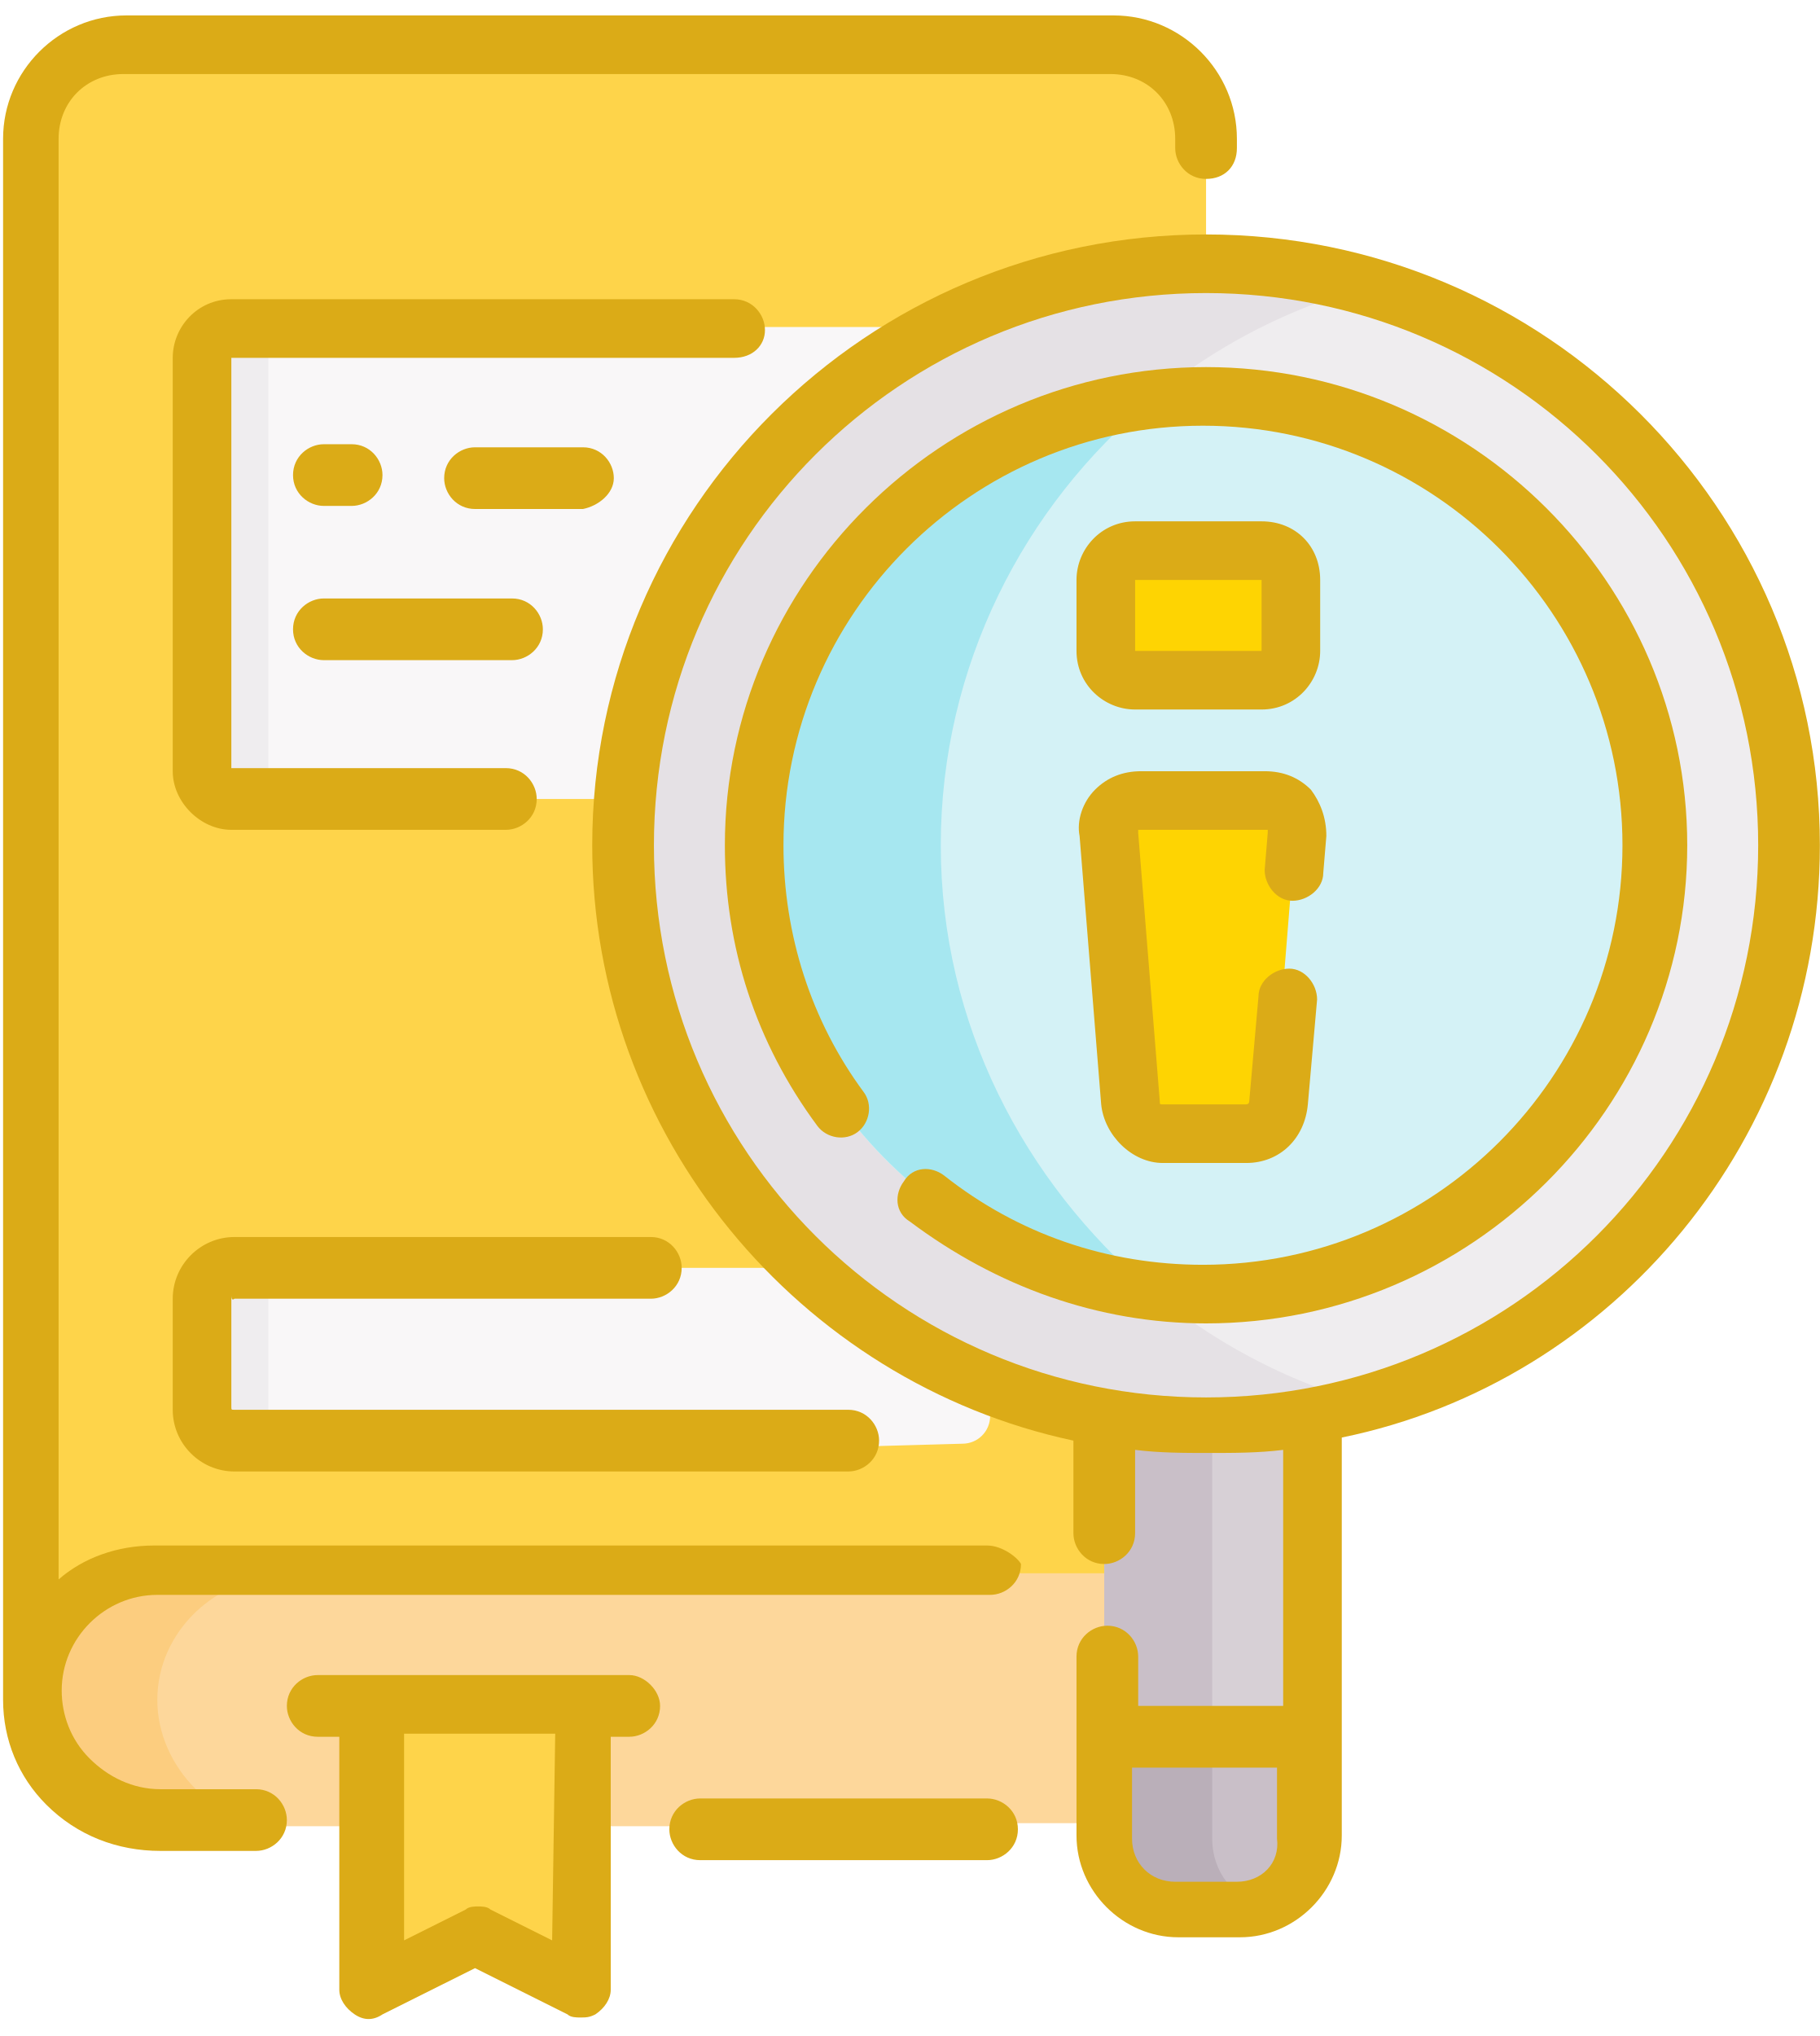
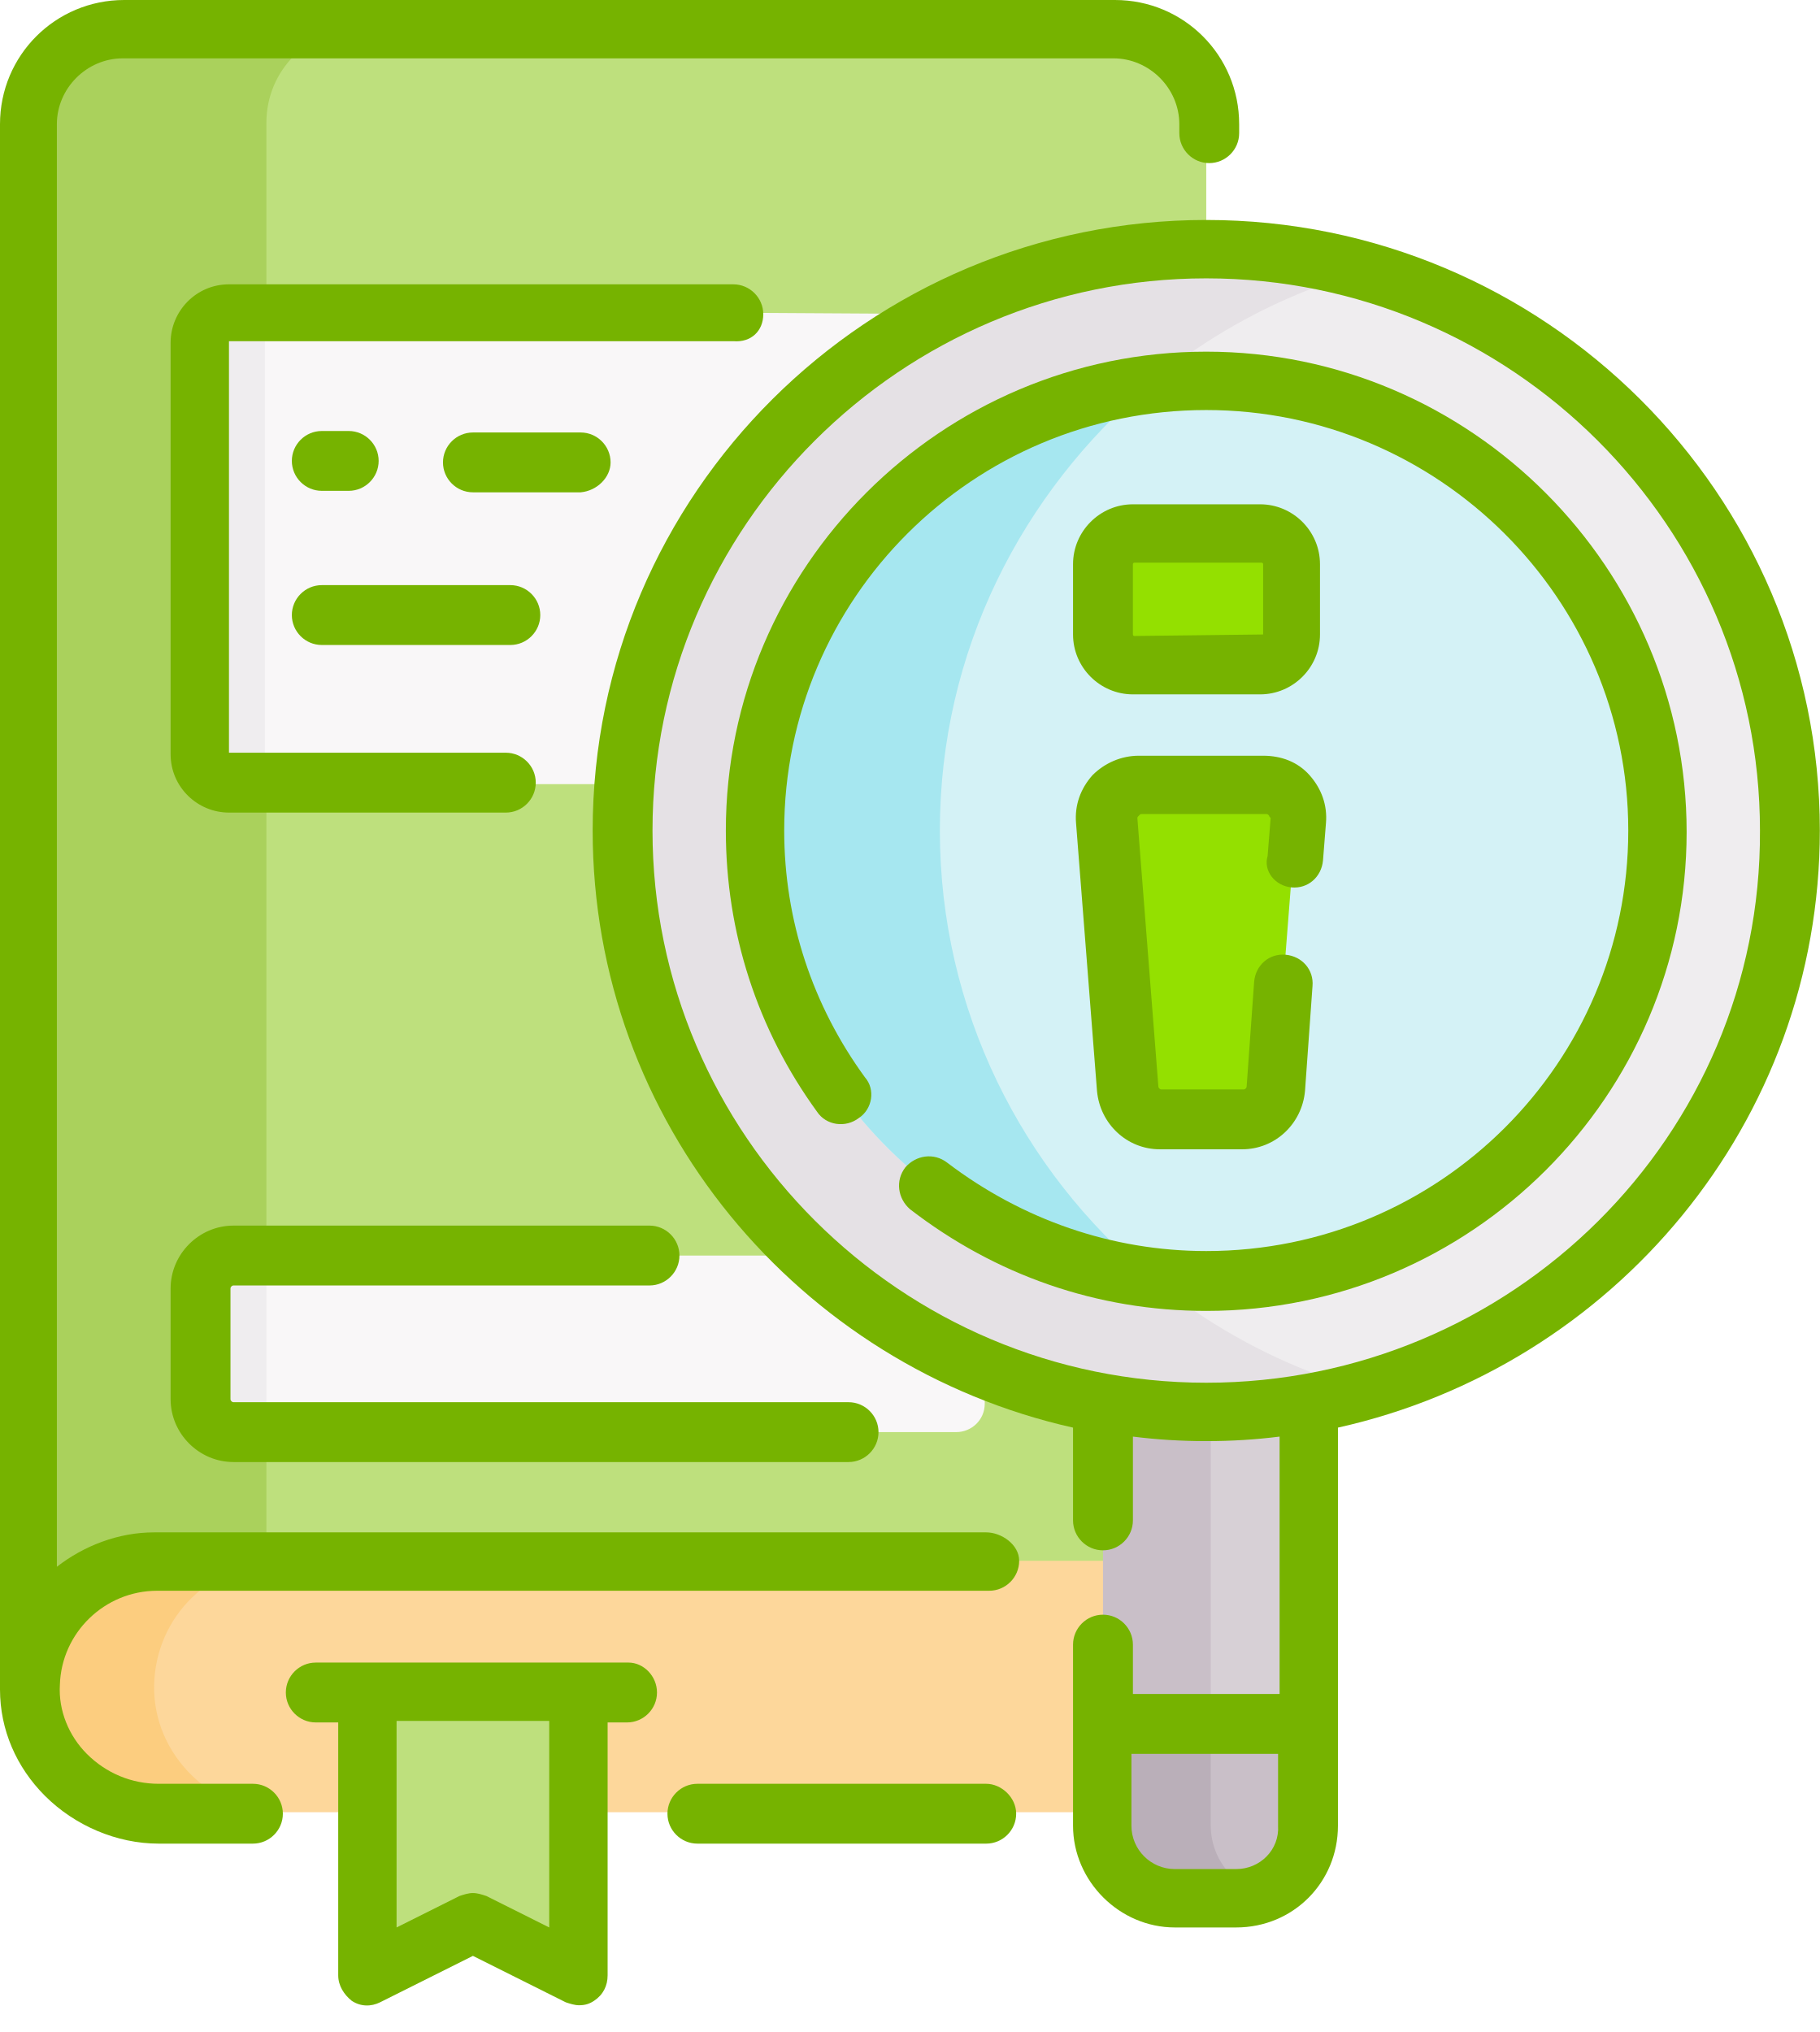
- <svg xmlns="http://www.w3.org/2000/svg" width="59" height="66" viewBox="0 0 59 66" fill="none">
-   <path d="M39.1 4.8V55.3L0.9 55.1V37.8V13.4V4.5C0.9 2.8 2.3 1.4 4 1.4H36C37.7 1.4 39.1 2.8 39.1 4.5V4.8Z" fill="#FED44A" />
-   <path d="M8.7 55.1V37.8V13.4V4.5C8.7 2.8 10.1 1.4 11.8 1.4H4C2.3 1.4 0.9 2.8 0.9 4.5V13.4V37.8V55.1L39.1 55.3L8.7 55.1Z" fill="#FED44A" />
-   <path d="M32 59.2H5.1C2.8 59.2 0.9 57.3 0.9 55C0.9 52.8 2.8 51 5 51H32H38.9V59.1H32V59.2Z" fill="#FDD79B" />
-   <path d="M5.1 55.1C5.1 52.9 7 51.1 9.2 51.1H5C2.8 51.1 1 52.9 0.9 55.1C0.9 57.4 2.8 59.3 5.1 59.3H9.3C7 59.2 5.1 57.3 5.1 55.1Z" fill="#FCCD7F" />
-   <path d="M18.3 64.2L15.4 62.8L12.5 64.2C12.3 64.3 12 64.1 12 63.9V55.3H18.8V63.9C18.8 64.1 18.6 64.3 18.3 64.2Z" fill="#FED44A" />
-   <path d="M27.6 46.9H7.7C7.1 46.9 6.6 46.4 6.6 45.8V42.2C6.6 41.6 7.1 41.1 7.7 41.1H21.2H28H32.1V45.9C32.1 46.4 31.7 46.8 31.2 46.8L27.6 46.9Z" fill="#F9F7F8" />
-   <path d="M7.6 46.9H8.7V41.2H7.6C7 41.2 6.5 41.7 6.5 42.3V45.9C6.6 46.4 7.1 46.9 7.6 46.9Z" fill="#EFEDEF" />
-   <path d="M32 10.7V25.9H16.5H7.6C7.1 25.9 6.6 25.5 6.6 24.9V11.6C6.6 11.1 7 10.6 7.6 10.6H23.9H32V10.7Z" fill="#F9F7F8" />
-   <path d="M7.5 25.9H8.7V13.4V10.7H7.5C7 10.7 6.5 11.1 6.5 11.7V25C6.6 25.5 7 25.9 7.5 25.9Z" fill="#EFEDEF" />
-   <path d="M42.5 57.8V46V36H35.8V46V57.9H42.5V57.8Z" fill="#D7D0D6" />
-   <path d="M39.3 35.9H35.8V45.9V57.8H39.3V46V35.9Z" fill="#C9BFC8" />
-   <path d="M39.1 46.2C49.538 46.2 58 37.783 58 27.4C58 17.017 49.538 8.6 39.1 8.6C28.662 8.6 20.2 17.017 20.2 27.4C20.2 37.783 28.662 46.2 39.1 46.2Z" fill="#EFEDEF" />
-   <path d="M30.5 27.4C30.5 18.8 36.3 11.5 44.3 9.3C42.7 8.8 40.9 8.6 39.2 8.6C28.8 8.6 20.3 17 20.3 27.4C20.3 37.8 28.8 46.2 39.2 46.2C41 46.2 42.7 46 44.3 45.5C36.4 43.3 30.5 36 30.5 27.4Z" fill="#E5E1E5" />
-   <path d="M39.1 41.9C47.163 41.9 53.7 35.408 53.7 27.4C53.7 19.392 47.163 12.9 39.1 12.9C31.037 12.9 24.5 19.392 24.5 27.4C24.5 35.408 31.037 41.9 39.1 41.9Z" fill="#D4F2F6" />
-   <path d="M37.3 13C30.1 13.9 24.5 20 24.5 27.4C24.5 34.8 30.1 40.9 37.3 41.8C33.2 38.3 30.5 33.2 30.5 27.4C30.5 21.6 33.2 16.4 37.3 13Z" fill="#A6E7F0" />
-   <path d="M42.5 56.4V59.7C42.5 61 41.5 62 40.2 62H38.2C36.9 62 35.9 61 35.9 59.7V56.4H42.5Z" fill="#C9BFC8" />
-   <path d="M39.3 59.6V56.3H35.8V59.6C35.8 60.9 36.8 61.9 38.1 61.9H40.1C40.4 61.9 40.6 61.9 40.9 61.8C40 61.5 39.3 60.7 39.3 59.6Z" fill="#BAAFB9" />
-   <path d="M40.3 36.7H37.6C37 36.7 36.6 36.3 36.5 35.7L35.8 27C35.8 26.4 36.2 25.8 36.9 25.8H40.9C41.5 25.8 42 26.3 42 27L41.3 35.7C41.3 36.3 40.9 36.7 40.3 36.7Z" fill="#FED402" />
-   <path d="M40.9 22.1H36.8C36.3 22.1 35.8 21.7 35.8 21.1V18.8C35.8 18.3 36.2 17.8 36.8 17.8H40.9C41.4 17.8 41.9 18.2 41.9 18.8V21.1C41.9 21.6 41.4 22.1 40.9 22.1Z" fill="#FED402" />
-   <path d="M32 58.3H22.7C22.2 58.3 21.7 58.7 21.7 59.3C21.7 59.8 22.1 60.3 22.7 60.3H32C32.5 60.3 33 59.9 33 59.3C33 58.7 32.5 58.3 32 58.3Z" fill="#DBAB17" />
-   <path d="M32 50.1H5C3.8 50.1 2.7 50.5 1.9 51.2V4.5C1.9 3.3 2.8 2.4 4 2.4H36C37.2 2.4 38.1 3.3 38.1 4.5V4.8C38.1 5.3 38.5 5.8 39.1 5.8C39.7 5.8 40.1 5.4 40.1 4.8V4.5C40.1 2.3 38.3 0.5 36.1 0.5H4.1C1.9 0.5 0.1 2.3 0.1 4.5V55.1C0.1 56.4 0.6 57.6 1.5 58.5C2.5 59.5 3.8 60 5.2 60H8.3C8.8 60 9.3 59.6 9.3 59C9.3 58.5 8.9 58 8.3 58H5.2C4.3 58 3.5 57.6 2.9 57C2.3 56.4 2 55.6 2 54.8C2 53.1 3.4 51.7 5.1 51.7H32.1C32.6 51.7 33.1 51.3 33.1 50.7C33 50.5 32.5 50.1 32 50.1Z" fill="#DBAB17" />
-   <path d="M20.4 54.3H18.8H12H10.3C9.8 54.3 9.3 54.7 9.3 55.3C9.3 55.8 9.7 56.3 10.3 56.3H11V64.5C11 64.8 11.2 65.1 11.5 65.3C11.8 65.5 12.1 65.5 12.4 65.3L15.4 63.8L18.4 65.3C18.5 65.4 18.7 65.4 18.8 65.4C19 65.4 19.1 65.4 19.3 65.3C19.6 65.1 19.8 64.8 19.8 64.5V56.3H20.4C20.9 56.3 21.4 55.9 21.4 55.3C21.4 54.8 20.9 54.3 20.4 54.3ZM17.9 62.9L15.9 61.9C15.8 61.8 15.6 61.8 15.5 61.8C15.4 61.8 15.2 61.8 15.1 61.9L13.1 62.9V56.2H18L17.9 62.9Z" fill="#DBAB17" />
-   <path d="M7.6 42.1H21.1C21.6 42.1 22.1 41.7 22.1 41.1C22.1 40.6 21.7 40.1 21.1 40.1H7.6C6.5 40.1 5.6 41 5.6 42.1V45.7C5.6 46.8 6.5 47.7 7.6 47.7H27.5C28 47.7 28.5 47.3 28.5 46.7C28.5 46.2 28.1 45.7 27.5 45.7H7.6C7.5 45.7 7.5 45.7 7.5 45.6V42C7.5 42.2 7.6 42.1 7.6 42.1Z" fill="#DBAB17" />
-   <path d="M24.8 10.7C24.8 10.2 24.4 9.7 23.8 9.7H7.5C6.4 9.7 5.6 10.6 5.6 11.6V25C5.6 26 6.5 26.9 7.5 26.9H16.4C16.9 26.9 17.4 26.5 17.4 25.9C17.4 25.4 17 24.9 16.4 24.9H7.5V11.6H23.8C24.4 11.6 24.8 11.2 24.8 10.7Z" fill="#DBAB17" />
-   <path d="M59 27.4C59 16.5 50.1 7.6 39.1 7.6C28.1 7.6 19.2 16.5 19.2 27.4C19.2 36.8 25.9 44.8 34.8 46.7V49.7C34.8 50.2 35.2 50.7 35.8 50.7C36.3 50.7 36.8 50.3 36.8 49.7V47C37.6 47.1 38.4 47.1 39.2 47.1C40 47.1 40.8 47.1 41.6 47V55.3H36.9V53.7C36.9 53.2 36.5 52.7 35.9 52.7C35.4 52.7 34.9 53.1 34.9 53.7V59.5C34.9 61.3 36.4 62.8 38.2 62.8H40.2C42 62.8 43.5 61.3 43.5 59.5V46.6C52.3 44.8 59 36.9 59 27.4ZM40.1 61H38.1C37.3 61 36.7 60.4 36.7 59.6V57.3H41.4V59.6C41.5 60.4 40.9 61 40.1 61ZM39.1 45.3C29.2 45.3 21.2 37.3 21.2 27.4C21.2 17.5 29.2 9.5 39.1 9.5C49 9.5 57 17.5 57 27.4C57 37.3 49 45.3 39.1 45.3Z" fill="#DBAB17" />
-   <path d="M39.1 11.9C30.5 11.9 23.5 18.9 23.5 27.4C23.5 30.7 24.5 33.8 26.5 36.5C26.8 36.9 27.4 37 27.8 36.7C28.2 36.4 28.3 35.8 28 35.4C26.3 33.1 25.4 30.3 25.4 27.4C25.4 19.9 31.5 13.8 39 13.8C46.5 13.8 52.6 19.9 52.6 27.4C52.6 34.9 46.5 41 39 41C35.9 41 33 40 30.6 38.1C30.2 37.8 29.6 37.8 29.3 38.3C29 38.7 29 39.3 29.5 39.6C32.3 41.7 35.6 42.9 39.1 42.9C47.7 42.9 54.7 35.9 54.7 27.4C54.7 18.9 47.7 11.9 39.1 11.9Z" fill="#DBAB17" />
-   <path d="M10.5 16.4H11.4C11.9 16.4 12.4 16 12.4 15.4C12.4 14.9 12 14.4 11.4 14.4H10.5C10 14.4 9.5 14.8 9.5 15.4C9.5 16 10 16.4 10.5 16.4Z" fill="#DBAB17" />
-   <path d="M19.9 15.5C19.9 15 19.5 14.5 18.9 14.5H15.4C14.9 14.5 14.4 14.9 14.4 15.5C14.4 16 14.8 16.5 15.4 16.5H18.9C19.4 16.4 19.9 16 19.9 15.5Z" fill="#DBAB17" />
-   <path d="M10.5 21.4H16.6C17.1 21.4 17.6 21 17.6 20.4C17.6 19.9 17.2 19.4 16.6 19.4H10.5C10 19.4 9.5 19.8 9.5 20.4C9.5 21 10 21.4 10.5 21.4Z" fill="#DBAB17" />
-   <path d="M41.9 29.2C42.4 29.2 42.9 28.8 42.9 28.3L43 27.1C43 26.5 42.8 26 42.5 25.6C42.1 25.2 41.6 25 41 25H37C36.4 25 35.9 25.2 35.5 25.6C35.1 26 34.9 26.6 35 27.1L35.7 35.8C35.8 36.8 36.7 37.7 37.7 37.7H40.4C41.5 37.7 42.3 36.9 42.4 35.8L42.7 32.4C42.7 31.9 42.3 31.4 41.8 31.4C41.3 31.4 40.8 31.8 40.8 32.3L40.5 35.7C40.5 35.8 40.4 35.8 40.4 35.8H37.7C37.6 35.8 37.6 35.8 37.6 35.7L36.9 27V26.9H37H41H41.1V27L41 28.2C41 28.7 41.4 29.2 41.9 29.2Z" fill="#DBAB17" />
-   <path d="M40.9 16.9H36.8C35.7 16.9 34.9 17.8 34.9 18.8V21.1C34.9 22.2 35.8 23 36.8 23H40.9C42 23 42.8 22.1 42.8 21.1V18.8C42.8 17.7 42 16.9 40.9 16.9ZM40.9 21.1H36.8V18.8H40.9V21.1Z" fill="#DBAB17" />
+ <svg xmlns="http://www.w3.org/2000/svg" width="60" height="67" viewBox="0 0 60 67" fill="none">
+   <path d="M39.77 4.342V55.806L0.888 55.658V37.993V13.125V4.095C0.888 2.368 2.27 0.987 3.997 0.987H36.661C38.388 0.987 39.77 2.368 39.77 4.095V4.342Z" fill="#BEE07D" />
+   <path d="M8.783 55.609V37.944V13.076V4.046C8.783 2.319 10.165 0.938 11.892 0.938H3.997C2.27 0.938 0.888 2.319 0.888 4.046V13.076V37.944V55.609L39.77 55.757V55.707L8.783 55.609Z" fill="#AAD15C" />
+   <path d="M32.517 59.753H5.132C2.813 59.753 0.839 57.829 0.888 55.51C0.938 53.24 2.763 51.464 5.033 51.464H32.467H39.425V59.753H32.517V59.753Z" fill="#FDD79B" />
+   <path d="M5.082 55.559C5.132 53.289 6.957 51.513 9.227 51.513H4.984C2.714 51.513 0.839 53.339 0.839 55.559C0.789 57.878 2.763 59.803 5.082 59.803H9.326C7.007 59.753 5.033 57.878 5.082 55.559Z" fill="#FCCD7F" />
+   <path d="M18.553 64.836L15.592 63.355L12.632 64.836C12.385 64.934 12.138 64.786 12.138 64.54V55.757H19.095V64.54C19.095 64.786 18.799 64.984 18.553 64.836Z" fill="#BEE07D" />
+   <path d="M27.977 47.22H7.698C7.105 47.22 6.612 46.727 6.612 46.135V42.484C6.612 41.892 7.105 41.398 7.698 41.398H21.415H28.273H32.467V46.283C32.467 46.826 32.023 47.22 31.53 47.22H27.977Z" fill="#F9F7F8" />
+   <path d="M7.698 47.22H8.783V41.398H7.698C7.105 41.398 6.612 41.892 6.612 42.484V46.135C6.612 46.727 7.105 47.22 7.698 47.22Z" fill="#EFEDEF" />
+   <path d="M32.517 10.362V25.855H16.727H7.599C7.056 25.855 6.612 25.411 6.612 24.868V11.299C6.612 10.757 7.056 10.312 7.599 10.312H24.227L32.517 10.362Z" fill="#F9F7F8" />
+   <path d="M7.549 25.855H8.734V13.076V10.312H7.549C7.007 10.312 6.562 10.757 6.562 11.299V24.868C6.612 25.411 7.056 25.855 7.549 25.855Z" fill="#EFEDEF" />
+   <path d="M43.174 58.372V46.283V36.069H36.414V46.283V58.372H43.174Z" fill="#D7D0D6" />
+   <path d="M39.918 36.069H36.365V46.283V58.372H39.918V46.283V36.069Z" fill="#C9BFC8" />
+   <path d="M39.77 46.579C50.398 46.579 59.014 37.986 59.014 27.385C59.014 16.784 50.398 8.191 39.77 8.191C29.142 8.191 20.527 16.784 20.527 27.385C20.527 37.986 29.142 46.579 39.77 46.579Z" fill="#EFEDEF" />
+   <path d="M30.987 27.385C30.987 18.602 36.908 11.201 45 8.931C43.323 8.487 41.596 8.191 39.77 8.191C29.162 8.191 20.527 16.776 20.527 27.385C20.527 37.993 29.162 46.579 39.77 46.579C41.596 46.579 43.323 46.332 45 45.839C36.908 43.569 30.987 36.168 30.987 27.385Z" fill="#E5E1E5" />
+   <path d="M39.77 42.188C47.972 42.188 54.622 35.56 54.622 27.385C54.622 19.21 47.972 12.582 39.77 12.582C31.567 12.582 24.918 19.21 24.918 27.385C24.918 35.56 31.567 42.188 39.77 42.188Z" fill="#D4F2F6" />
+   <path d="M37.895 12.681C30.592 13.618 24.918 19.835 24.918 27.385C24.918 34.934 30.592 41.151 37.895 42.089C33.701 38.586 30.987 33.306 30.987 27.385C30.987 21.464 33.701 16.233 37.895 12.681Z" fill="#A6E7F0" />
+   <path d="M43.174 56.892V60.247C43.174 61.579 42.089 62.615 40.806 62.615H38.783C37.45 62.615 36.414 61.53 36.414 60.247V56.892H43.174Z" fill="#C9BFC8" />
+   <path d="M39.918 60.197V56.842H36.365V60.197C36.365 61.53 37.451 62.566 38.734 62.566H40.757C41.003 62.566 41.299 62.516 41.546 62.418C40.609 62.122 39.918 61.233 39.918 60.197Z" fill="#BAAFB9" />
+   <path d="M40.954 36.858H38.24C37.648 36.858 37.204 36.414 37.155 35.872L36.464 27.039C36.414 26.398 36.908 25.855 37.549 25.855H41.645C42.286 25.855 42.78 26.398 42.73 27.039L42.039 35.872C41.99 36.414 41.546 36.858 40.954 36.858Z" fill="#94E000" />
+   <path d="M41.546 21.908H37.352C36.809 21.908 36.365 21.464 36.365 20.921V18.602C36.365 18.059 36.809 17.615 37.352 17.615H41.546C42.089 17.615 42.533 18.059 42.533 18.602V20.921C42.582 21.464 42.089 21.908 41.546 21.908Z" fill="#94E000" />
+   <path d="M32.516 58.816H22.993C22.45 58.816 22.006 59.26 22.006 59.803C22.006 60.345 22.45 60.789 22.993 60.789H32.516C33.059 60.789 33.503 60.345 33.503 59.803C33.503 59.26 33.01 58.816 32.516 58.816Z" fill="#76B300" />
+   <path d="M32.517 50.526H5.082C3.898 50.526 2.763 50.97 1.875 51.661V4.095C1.875 2.911 2.862 1.924 4.046 1.924H36.711C37.895 1.924 38.882 2.911 38.882 4.095V4.391C38.882 4.934 39.326 5.378 39.868 5.378C40.411 5.378 40.855 4.934 40.855 4.391V4.095C40.855 1.826 39.03 0 36.76 0H4.095C1.826 0 0 1.826 0 4.095V55.658C0 55.658 0 55.658 0 55.707C0 57.039 0.543 58.273 1.48 59.211C2.467 60.197 3.849 60.789 5.23 60.789H8.339C8.882 60.789 9.326 60.345 9.326 59.803C9.326 59.26 8.882 58.816 8.339 58.816H5.23C4.342 58.816 3.503 58.47 2.862 57.829C2.27 57.237 1.924 56.398 1.974 55.559C2.023 53.832 3.454 52.451 5.181 52.451H32.615C33.158 52.451 33.602 52.007 33.602 51.464C33.602 50.921 33.01 50.526 32.517 50.526Z" fill="#76B300" />
+   <path d="M20.723 54.819H19.095H12.138H10.411C9.868 54.819 9.424 55.263 9.424 55.806C9.424 56.349 9.868 56.793 10.411 56.793H11.151V65.132C11.151 65.477 11.348 65.773 11.595 65.97C11.891 66.168 12.237 66.168 12.533 66.02L15.592 64.49L18.651 66.02C18.799 66.069 18.947 66.118 19.095 66.118C19.293 66.118 19.441 66.069 19.588 65.97C19.885 65.773 20.033 65.477 20.033 65.132V56.793H20.674C21.217 56.793 21.661 56.349 21.661 55.806C21.661 55.263 21.217 54.819 20.723 54.819ZM18.108 63.553L16.036 62.516C15.888 62.467 15.74 62.418 15.592 62.418C15.444 62.418 15.296 62.467 15.148 62.516L13.075 63.553V56.743H18.108V63.553Z" fill="#76B300" />
+   <path d="M7.697 42.385H21.415C21.957 42.385 22.401 41.941 22.401 41.398C22.401 40.855 21.957 40.411 21.415 40.411H7.697C6.562 40.411 5.625 41.349 5.625 42.484V46.135C5.625 47.27 6.562 48.207 7.697 48.207H27.977C28.52 48.207 28.964 47.763 28.964 47.22C28.964 46.678 28.52 46.234 27.977 46.234H7.697C7.648 46.234 7.599 46.184 7.599 46.135V42.484C7.599 42.434 7.648 42.385 7.697 42.385Z" fill="#76B300" />
+   <path d="M25.165 10.362C25.165 9.819 24.72 9.375 24.178 9.375H7.549C6.464 9.375 5.625 10.263 5.625 11.299V24.868C5.625 25.954 6.513 26.793 7.549 26.793H16.678C17.22 26.793 17.664 26.349 17.664 25.806C17.664 25.263 17.22 24.819 16.678 24.819H7.549V11.25H24.178C24.77 11.299 25.165 10.905 25.165 10.362Z" fill="#76B300" />
+   <path d="M60 27.385C60 16.283 50.921 7.253 39.77 7.253C28.619 7.253 19.54 16.283 19.54 27.385C19.54 37.007 26.349 45.049 35.378 47.072V50.132C35.378 50.674 35.822 51.118 36.365 51.118C36.908 51.118 37.352 50.674 37.352 50.132V47.368C38.142 47.467 38.931 47.517 39.77 47.517C40.609 47.517 41.398 47.467 42.188 47.368V55.855H37.352V54.227C37.352 53.684 36.908 53.24 36.365 53.24C35.822 53.24 35.378 53.684 35.378 54.227V60.197C35.378 62.023 36.908 63.553 38.734 63.553H40.757C42.632 63.553 44.112 62.072 44.112 60.197V47.072C53.191 45.049 60 37.007 60 27.385ZM40.757 61.628H38.734C37.944 61.628 37.303 60.987 37.303 60.197V57.829H42.138V60.197C42.188 60.987 41.546 61.628 40.757 61.628ZM39.77 45.592C29.704 45.592 21.513 37.401 21.513 27.385C21.513 17.368 29.704 9.178 39.77 9.178C49.836 9.178 58.026 17.368 58.026 27.385C58.076 37.451 49.836 45.592 39.77 45.592Z" fill="#76B300" />
+   <path d="M39.77 11.595C31.036 11.595 23.931 18.701 23.931 27.385C23.931 30.74 24.967 33.947 26.941 36.661C27.237 37.105 27.878 37.204 28.322 36.859C28.766 36.563 28.865 35.921 28.52 35.526C26.793 33.158 25.855 30.346 25.855 27.385C25.855 19.737 32.072 13.52 39.77 13.52C47.418 13.52 53.684 19.737 53.684 27.385C53.684 35.033 47.467 41.25 39.77 41.25C36.661 41.25 33.701 40.214 31.233 38.339C30.789 37.993 30.197 38.092 29.852 38.487C29.507 38.931 29.605 39.523 30 39.868C32.812 42.04 36.168 43.224 39.77 43.224C48.503 43.224 55.608 36.118 55.608 27.434C55.608 18.75 48.503 11.595 39.77 11.595Z" fill="#76B300" />
+   <path d="M10.609 16.184H11.497C12.04 16.184 12.484 15.74 12.484 15.197C12.484 14.655 12.04 14.211 11.497 14.211H10.609C10.066 14.211 9.622 14.655 9.622 15.197C9.622 15.74 10.066 16.184 10.609 16.184Z" fill="#76B300" />
+   <path d="M20.131 15.247C20.131 14.704 19.687 14.26 19.145 14.26H15.592C15.049 14.26 14.605 14.704 14.605 15.247C14.605 15.789 15.049 16.233 15.592 16.233H19.145C19.687 16.184 20.131 15.74 20.131 15.247Z" fill="#76B300" />
+   <path d="M10.609 21.267H16.826C17.369 21.267 17.813 20.822 17.813 20.28C17.813 19.737 17.369 19.293 16.826 19.293H10.609C10.066 19.293 9.622 19.737 9.622 20.28C9.622 20.822 10.066 21.267 10.609 21.267Z" fill="#76B300" />
+   <path d="M42.582 29.26C43.125 29.309 43.569 28.915 43.619 28.372L43.717 27.138C43.767 26.546 43.569 26.003 43.175 25.559C42.78 25.115 42.237 24.918 41.645 24.918H37.55C36.957 24.918 36.415 25.165 36.02 25.559C35.625 26.003 35.428 26.546 35.477 27.138L36.168 35.97C36.267 37.056 37.155 37.895 38.24 37.895H40.954C42.04 37.895 42.928 37.056 43.026 35.97L43.273 32.517C43.322 31.974 42.928 31.53 42.385 31.48C41.842 31.431 41.398 31.826 41.349 32.368L41.102 35.822C41.102 35.872 41.053 35.921 41.004 35.921H38.29C38.24 35.921 38.191 35.872 38.191 35.822L37.5 26.99C37.5 26.941 37.5 26.941 37.55 26.892C37.599 26.842 37.599 26.842 37.648 26.842H41.744C41.793 26.842 41.793 26.842 41.842 26.892C41.842 26.941 41.892 26.941 41.892 26.99L41.793 28.224C41.645 28.717 42.04 29.211 42.582 29.26Z" fill="#76B300" />
+   <path d="M41.546 16.628H37.352C36.266 16.628 35.378 17.517 35.378 18.602V20.921C35.378 22.007 36.266 22.895 37.352 22.895H41.546C42.632 22.895 43.52 22.007 43.52 20.921V18.602C43.52 17.517 42.632 16.628 41.546 16.628ZM41.595 20.921C41.595 20.921 41.595 20.97 41.595 20.921L37.401 20.97C37.401 20.97 37.352 20.97 37.352 20.921V18.602C37.352 18.602 37.352 18.553 37.401 18.553H41.595C41.595 18.553 41.645 18.553 41.645 18.602V20.921H41.595Z" fill="#76B300" />
</svg>
